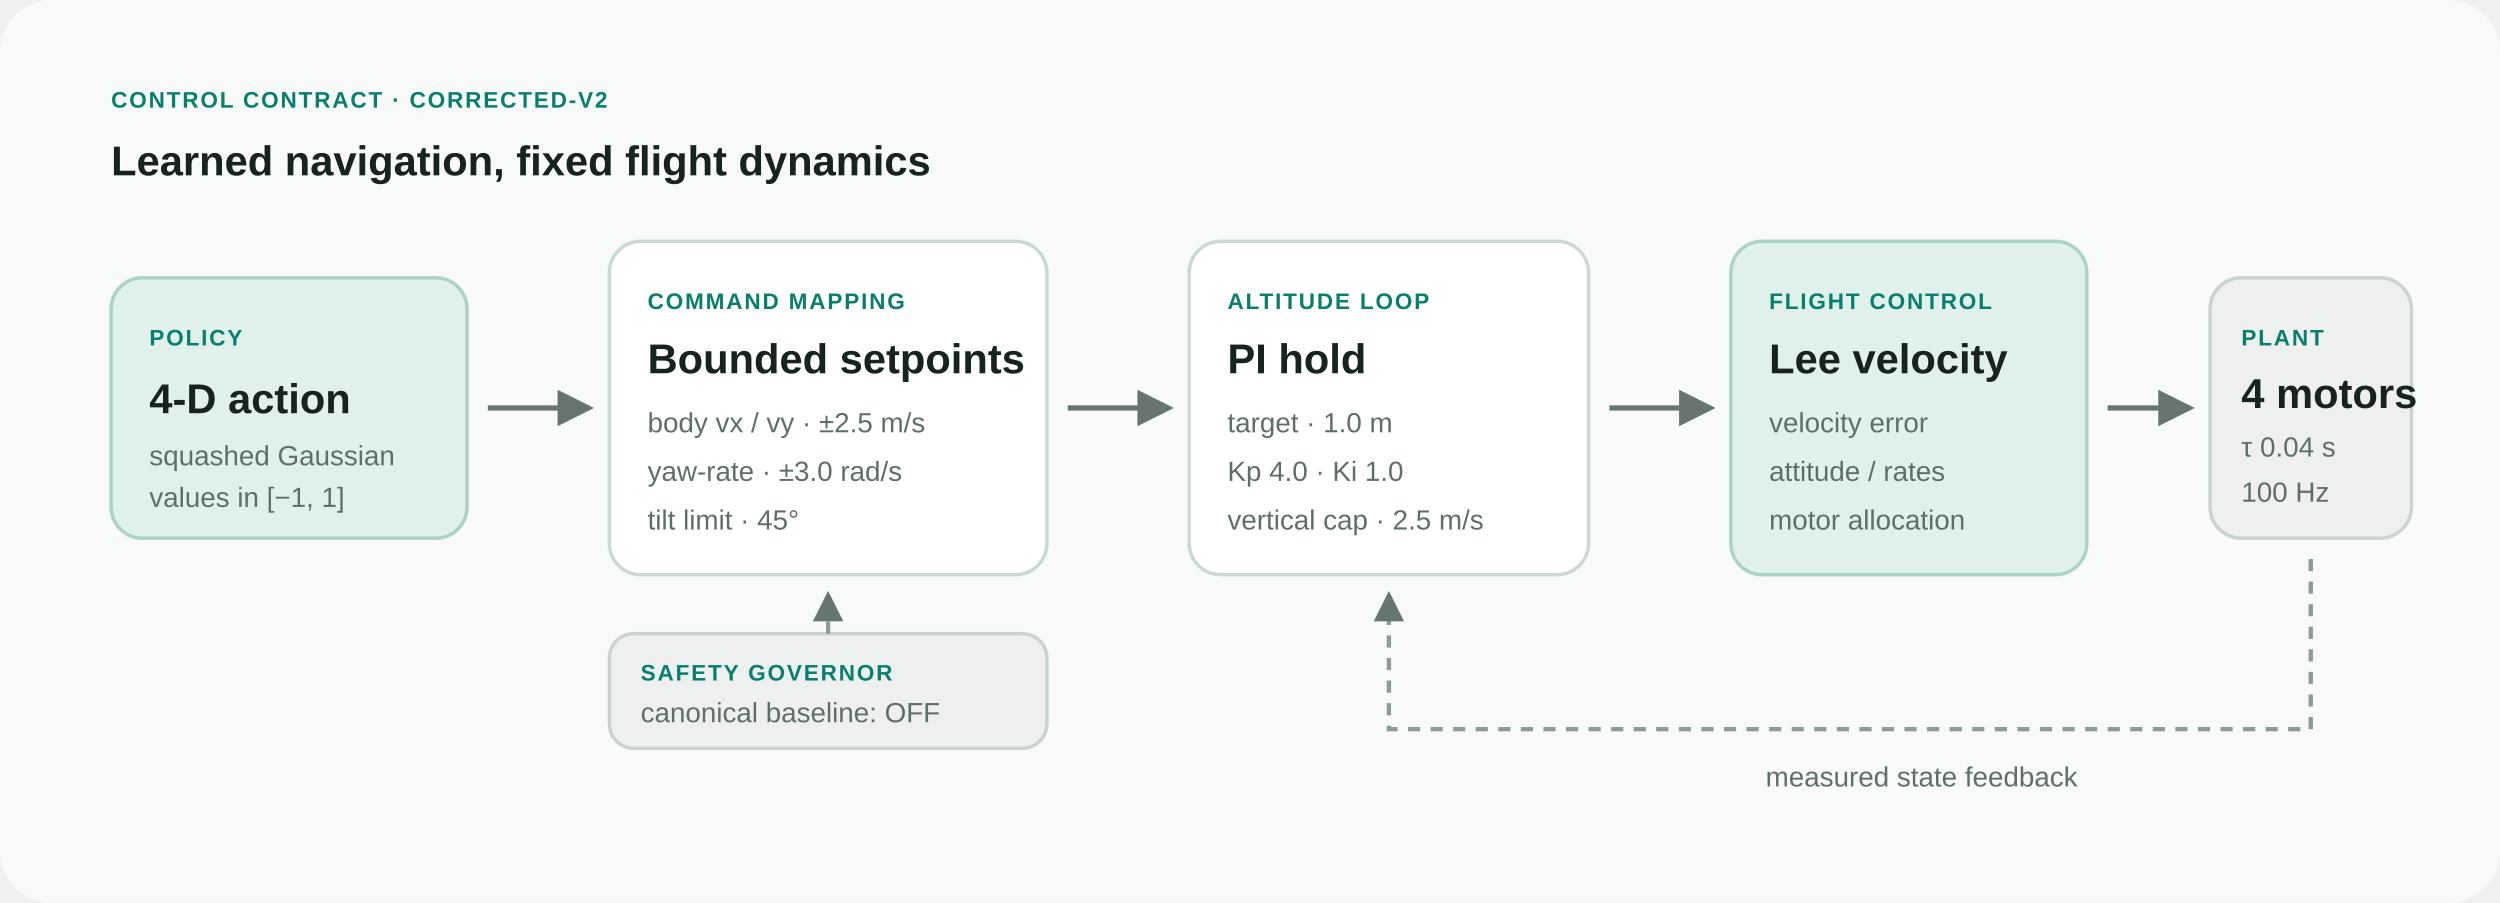
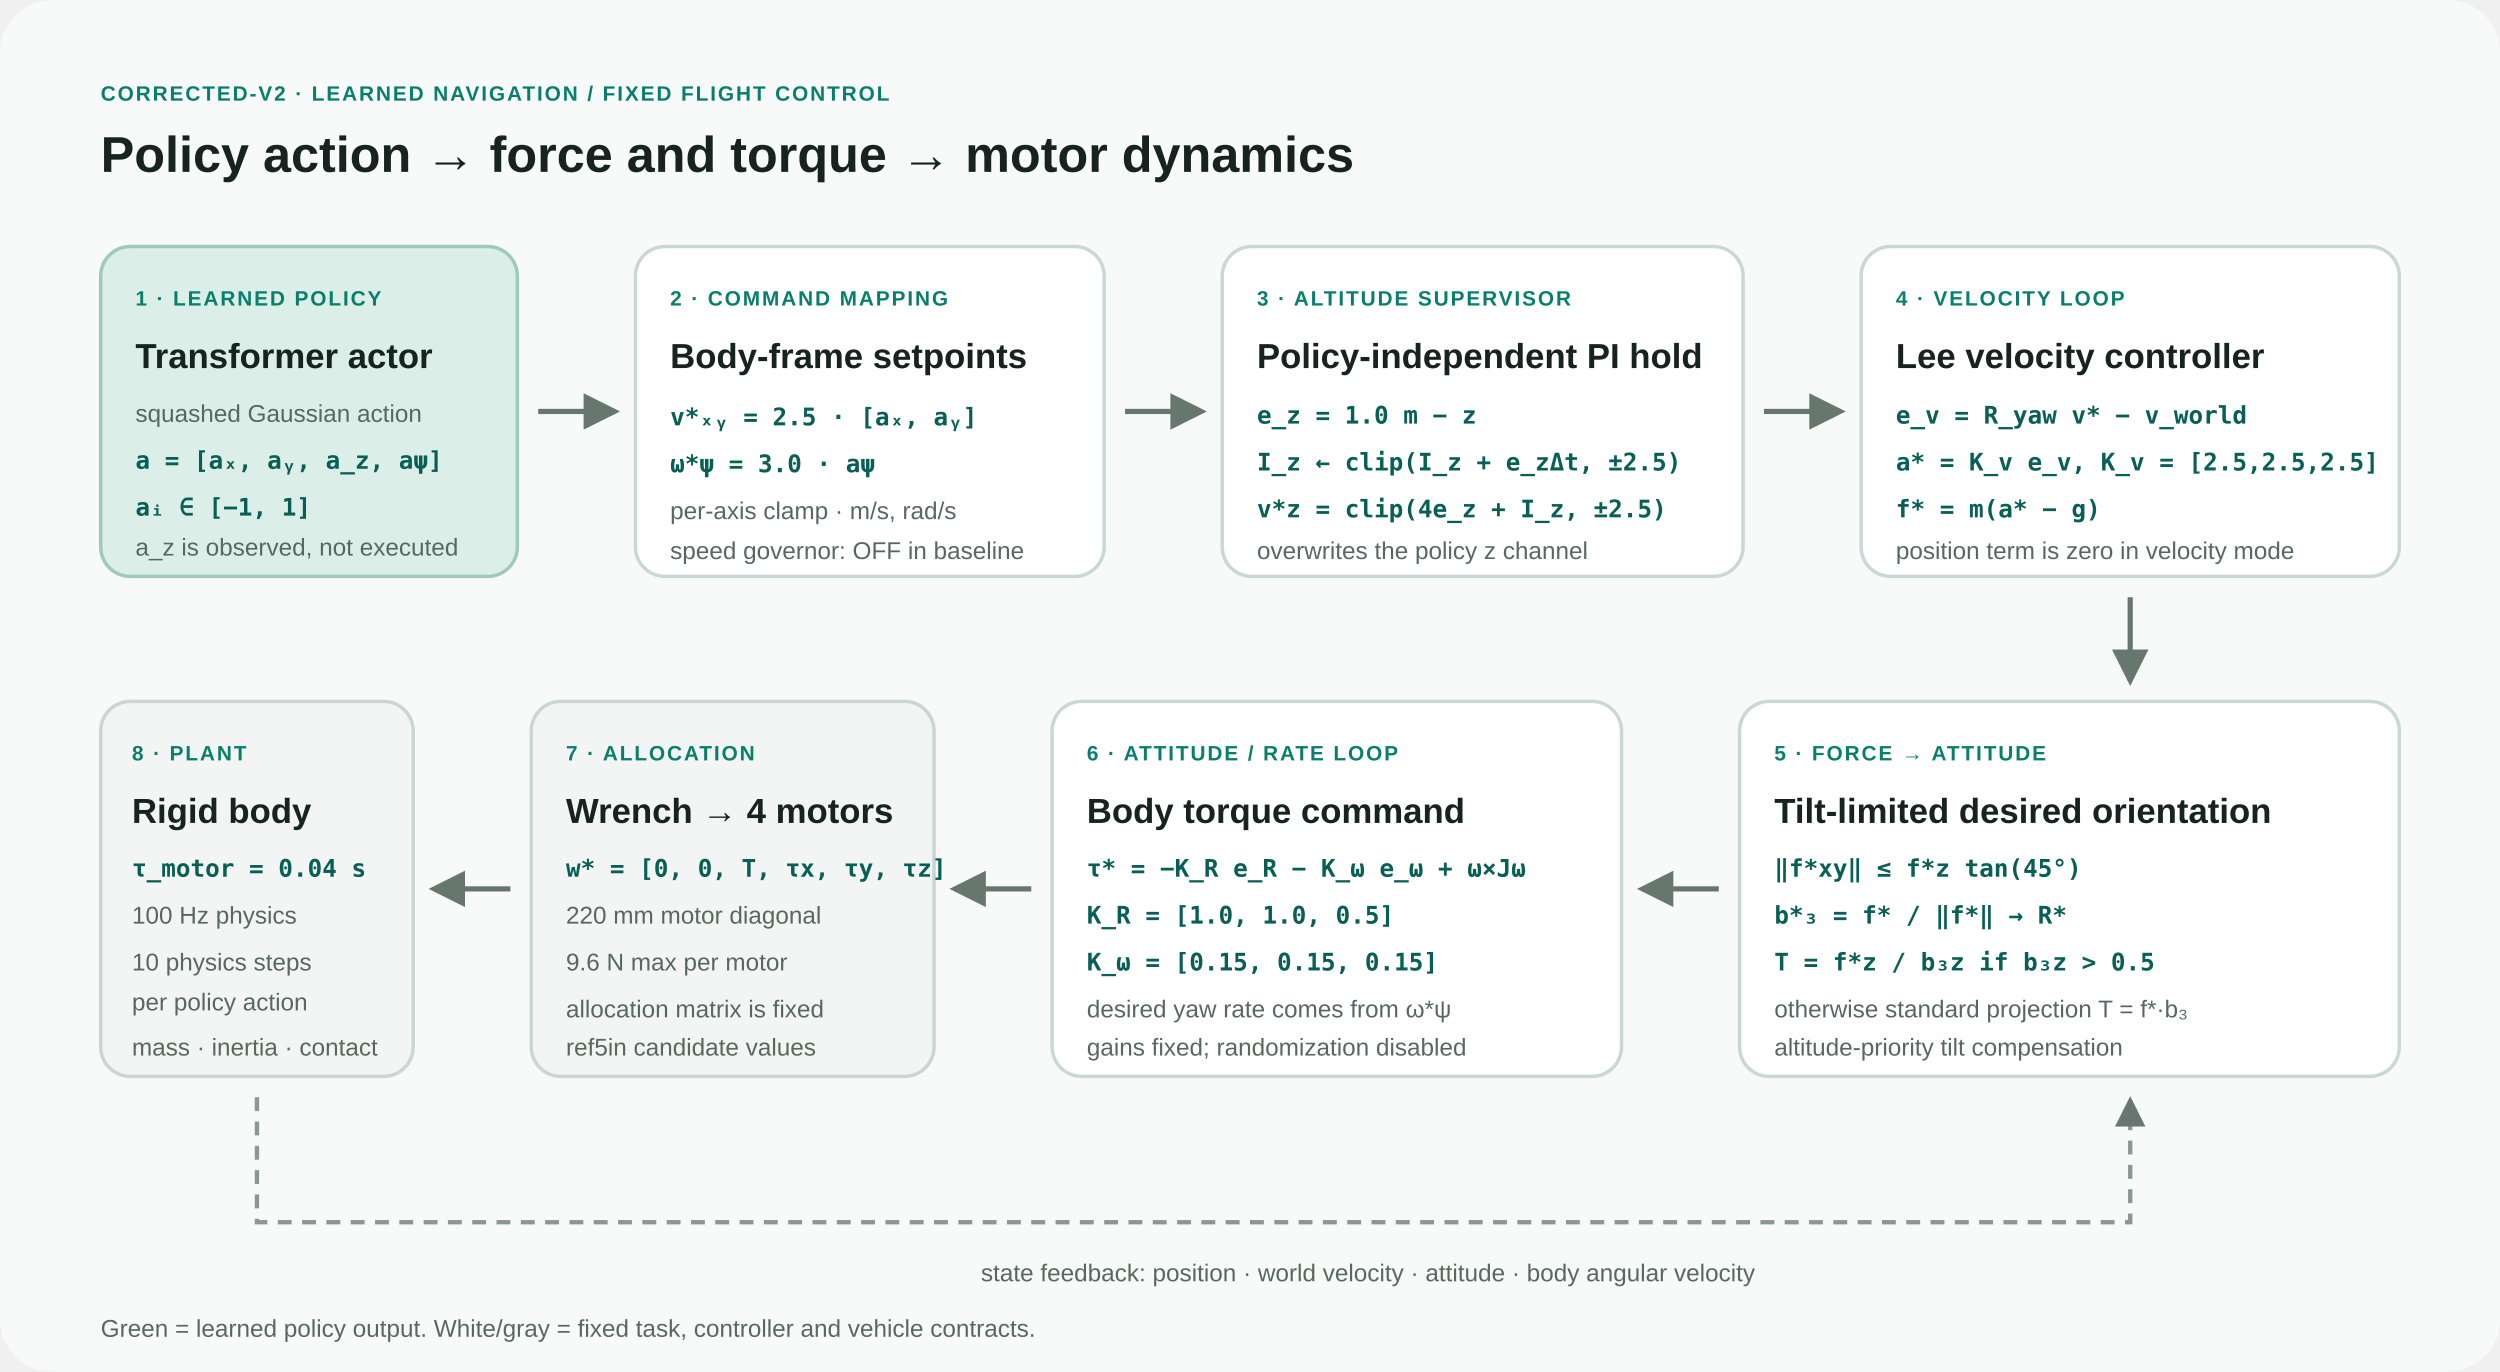
- <svg xmlns="http://www.w3.org/2000/svg" width="1440" height="520" viewBox="0 0 1440 520" role="img" aria-labelledby="title desc">
+ <svg xmlns="http://www.w3.org/2000/svg" width="1440" height="790" viewBox="0 0 1440 790" role="img" aria-labelledby="title desc">
  <defs>
-     <marker id="a" viewBox="0 0 10 10" refX="8.5" refY="5" markerWidth="7" markerHeight="7" orient="auto">
-       <path d="M0 0L10 5L0 10z" fill="#66756f" />
+     <marker id="arrow" viewBox="0 0 10 10" refX="8.5" refY="5" markerWidth="7" markerHeight="7" orient="auto">
+       <path d="M0 0L10 5L0 10z" fill="#687670" />
    </marker>
-     <style>.h{font:700 24px Arial,sans-serif;fill:#17231f}.p{font:500 16px Arial,sans-serif;fill:#5f6e68}.k{font:700 13px Arial,sans-serif;fill:#087f6d;letter-spacing:.08em}.b{fill:#fff;stroke:#cbd8d3;stroke-width:2}.g{fill:#e0f0eb;stroke:#acd2c6;stroke-width:2}.d{fill:#edf0ef;stroke:#cbd3d0;stroke-width:2}.l{fill:none;stroke:#66756f;stroke-width:3;marker-end:url(#a)}.dash{fill:none;stroke:#8d9b96;stroke-width:2.5;stroke-dasharray:7 6;marker-end:url(#a)}</style>
+     <style>.title{font:700 29px Arial,sans-serif;fill:#17231f}.head{font:700 20px Arial,sans-serif;fill:#17231f}.body{font:500 14px Arial,sans-serif;fill:#586861}.eq{font:600 14px Consolas,monospace;fill:#075f56}.tag{font:700 12px Arial,sans-serif;fill:#087f6d;letter-spacing:.09em}.box{fill:#fff;stroke:#cad8d2;stroke-width:2}.learn{fill:#dceee8;stroke:#9ccabd;stroke-width:2}.fixed{fill:#f2f5f3;stroke:#cbd5d1;stroke-width:2}.line{fill:none;stroke:#687670;stroke-width:3;marker-end:url(#arrow)}.feedback{fill:none;stroke:#8a9893;stroke-width:2.5;stroke-dasharray:8 6;marker-end:url(#arrow)}</style>
  </defs>
-   <rect width="1440" height="520" rx="30" fill="#f7faf8" />
-   <text x="64" y="62" class="k">CONTROL CONTRACT · CORRECTED-V2</text>
-   <text x="64" y="101" class="h" font-size="31">Learned navigation, fixed flight dynamics</text>
-   <g transform="translate(64 160)">
-     <rect class="g" width="205" height="150" rx="18" />
-     <text x="22" y="39" class="k">POLICY</text>
-     <text x="22" y="78" class="h">4-D action</text>
-     <text x="22" y="108" class="p">squashed Gaussian</text>
-     <text x="22" y="132" class="p">values in [−1, 1]</text>
+   <rect width="1440" height="790" rx="30" fill="#f7faf8" />
+   <text x="58" y="58" class="tag">CORRECTED-V2 · LEARNED NAVIGATION / FIXED FLIGHT CONTROL</text>
+   <text x="58" y="99" class="title">Policy action → force and torque → motor dynamics</text>
+   <g transform="translate(58 142)">
+     <rect class="learn" width="240" height="190" rx="17" />
+     <text x="20" y="34" class="tag">1 · LEARNED POLICY</text>
+     <text x="20" y="70" class="head">Transformer actor</text>
+     <text x="20" y="101" class="body">squashed Gaussian action</text>
+     <text x="20" y="128" class="eq">a = [aₓ, aᵧ, a_z, aψ]</text>
+     <text x="20" y="155" class="eq">aᵢ ∈ [−1, 1]</text>
+     <text x="20" y="178" class="body">a_z is observed, not executed</text>
  </g>
-   <path class="l" d="M281 235h58" />
-   <g transform="translate(351 139)">
-     <rect class="b" width="252" height="192" rx="18" />
-     <text x="22" y="39" class="k">COMMAND MAPPING</text>
-     <text x="22" y="76" class="h">Bounded setpoints</text>
-     <text x="22" y="110" class="p">body vx / vy · ±2.5 m/s</text>
-     <text x="22" y="138" class="p">yaw-rate · ±3.0 rad/s</text>
-     <text x="22" y="166" class="p">tilt limit · 45°</text>
+   <path class="line" d="M310 237H354" />
+   <g transform="translate(366 142)">
+     <rect class="box" width="270" height="190" rx="17" />
+     <text x="20" y="34" class="tag">2 · COMMAND MAPPING</text>
+     <text x="20" y="70" class="head">Body-frame setpoints</text>
+     <text x="20" y="103" class="eq">v*ₓᵧ = 2.5 · [aₓ, aᵧ]</text>
+     <text x="20" y="130" class="eq">ω*ψ = 3.0 · aψ</text>
+     <text x="20" y="157" class="body">per-axis clamp · m/s, rad/s</text>
+     <text x="20" y="180" class="body">speed governor: OFF in baseline</text>
  </g>
-   <path class="l" d="M615 235h58" />
-   <g transform="translate(685 139)">
-     <rect class="b" width="230" height="192" rx="18" />
-     <text x="22" y="39" class="k">ALTITUDE LOOP</text>
-     <text x="22" y="76" class="h">PI hold</text>
-     <text x="22" y="110" class="p">target · 1.0 m</text>
-     <text x="22" y="138" class="p">Kp 4.0 · Ki 1.0</text>
-     <text x="22" y="166" class="p">vertical cap · 2.5 m/s</text>
+   <path class="line" d="M648 237H692" />
+   <g transform="translate(704 142)">
+     <rect class="box" width="300" height="190" rx="17" />
+     <text x="20" y="34" class="tag">3 · ALTITUDE SUPERVISOR</text>
+     <text x="20" y="70" class="head">Policy-independent PI hold</text>
+     <text x="20" y="102" class="eq">e_z = 1.0 m − z</text>
+     <text x="20" y="129" class="eq">I_z ← clip(I_z + e_zΔt, ±2.5)</text>
+     <text x="20" y="156" class="eq">v*z = clip(4e_z + I_z, ±2.5)</text>
+     <text x="20" y="180" class="body">overwrites the policy z channel</text>
  </g>
-   <path class="l" d="M927 235h58" />
-   <g transform="translate(997 139)">
-     <rect class="g" width="205" height="192" rx="18" />
-     <text x="22" y="39" class="k">FLIGHT CONTROL</text>
-     <text x="22" y="76" class="h">Lee velocity</text>
-     <text x="22" y="110" class="p">velocity error</text>
-     <text x="22" y="138" class="p">attitude / rates</text>
-     <text x="22" y="166" class="p">motor allocation</text>
+   <path class="line" d="M1016 237H1060" />
+   <g transform="translate(1072 142)">
+     <rect class="box" width="310" height="190" rx="17" />
+     <text x="20" y="34" class="tag">4 · VELOCITY LOOP</text>
+     <text x="20" y="70" class="head">Lee velocity controller</text>
+     <text x="20" y="102" class="eq">e_v = R_yaw v* − v_world</text>
+     <text x="20" y="129" class="eq">a* = K_v e_v,  K_v = [2.5,2.5,2.5]</text>
+     <text x="20" y="156" class="eq">f* = m(a* − g)</text>
+     <text x="20" y="180" class="body">position term is zero in velocity mode</text>
  </g>
-   <path class="l" d="M1214 235h47" />
-   <g transform="translate(1273 160)">
-     <rect class="d" width="116" height="150" rx="18" />
-     <text x="18" y="39" class="k">PLANT</text>
-     <text x="18" y="75" class="h">4 motors</text>
-     <text x="18" y="103" class="p">τ 0.04 s</text>
-     <text x="18" y="129" class="p">100 Hz</text>
+   <path class="line" d="M1227 344V392" />
+   <g transform="translate(1002 404)">
+     <rect class="box" width="380" height="216" rx="17" />
+     <text x="20" y="34" class="tag">5 · FORCE → ATTITUDE</text>
+     <text x="20" y="70" class="head">Tilt-limited desired orientation</text>
+     <text x="20" y="101" class="eq">‖f*xy‖ ≤ f*z tan(45°)</text>
+     <text x="20" y="128" class="eq">b*₃ = f* / ‖f*‖  →  R*</text>
+     <text x="20" y="155" class="eq">T = f*z / b₃z  if b₃z &gt; 0.5</text>
+     <text x="20" y="182" class="body">otherwise standard projection T = f*·b₃</text>
+     <text x="20" y="204" class="body">altitude-priority tilt compensation</text>
  </g>
-   <path class="dash" d="M1331 322v98H800v-77" />
-   <text x="1017" y="453" class="p">measured state feedback</text>
-   <g transform="translate(351 365)">
-     <rect class="d" width="252" height="66" rx="14" />
-     <text x="18" y="27" class="k">SAFETY GOVERNOR</text>
-     <text x="18" y="51" class="p">canonical baseline: OFF</text>
+   <path class="line" d="M990 512H946" />
+   <g transform="translate(606 404)">
+     <rect class="box" width="328" height="216" rx="17" />
+     <text x="20" y="34" class="tag">6 · ATTITUDE / RATE LOOP</text>
+     <text x="20" y="70" class="head">Body torque command</text>
+     <text x="20" y="101" class="eq">τ* = −K_R e_R − K_ω e_ω + ω×Jω</text>
+     <text x="20" y="128" class="eq">K_R = [1.0, 1.0, 0.5]</text>
+     <text x="20" y="155" class="eq">K_ω = [0.15, 0.15, 0.15]</text>
+     <text x="20" y="182" class="body">desired yaw rate comes from ω*ψ</text>
+     <text x="20" y="204" class="body">gains fixed; randomization disabled</text>
  </g>
-   <path class="dash" d="M477 365v-22" />
+   <path class="line" d="M594 512H550" />
+   <g transform="translate(306 404)">
+     <rect class="fixed" width="232" height="216" rx="17" />
+     <text x="20" y="34" class="tag">7 · ALLOCATION</text>
+     <text x="20" y="70" class="head">Wrench → 4 motors</text>
+     <text x="20" y="101" class="eq">w* = [0, 0, T, τx, τy, τz]</text>
+     <text x="20" y="128" class="body">220 mm motor diagonal</text>
+     <text x="20" y="155" class="body">9.6 N max per motor</text>
+     <text x="20" y="182" class="body">allocation matrix is fixed</text>
+     <text x="20" y="204" class="body">ref5in candidate values</text>
+   </g>
+   <path class="line" d="M294 512H250" />
+   <g transform="translate(58 404)">
+     <rect class="fixed" width="180" height="216" rx="17" />
+     <text x="18" y="34" class="tag">8 · PLANT</text>
+     <text x="18" y="70" class="head">Rigid body</text>
+     <text x="18" y="101" class="eq">τ_motor = 0.04 s</text>
+     <text x="18" y="128" class="body">100 Hz physics</text>
+     <text x="18" y="155" class="body">10 physics steps</text>
+     <text x="18" y="178" class="body">per policy action</text>
+     <text x="18" y="204" class="body">mass · inertia · contact</text>
+   </g>
+   <path class="feedback" d="M148 632V704H1227V634" />
+   <text x="565" y="738" class="body">state feedback: position · world velocity · attitude · body angular velocity</text>
+   <text x="58" y="770" class="body">Green = learned policy output. White/gray = fixed task, controller and vehicle contracts.</text>
</svg>
